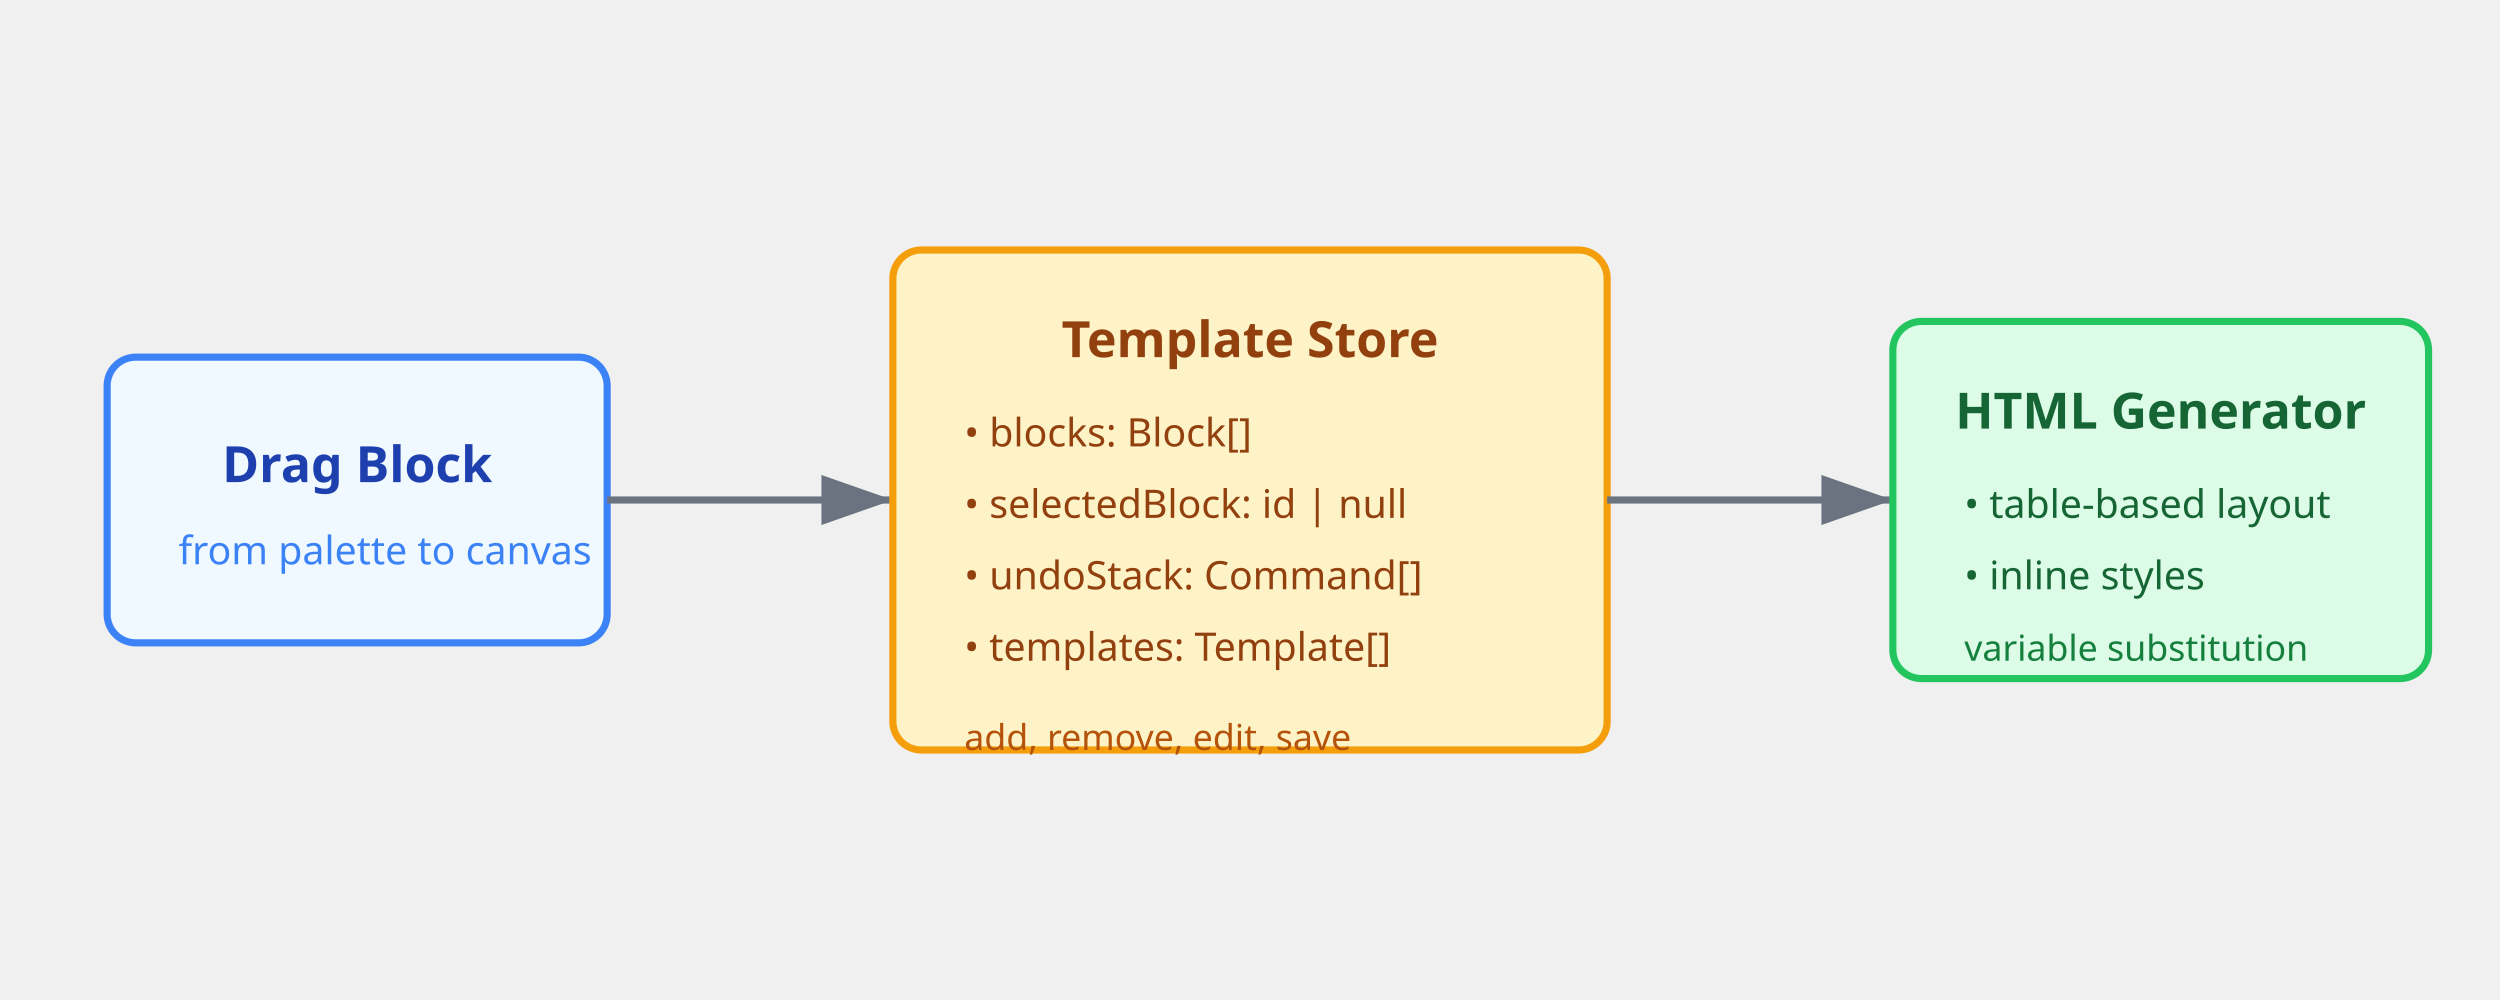
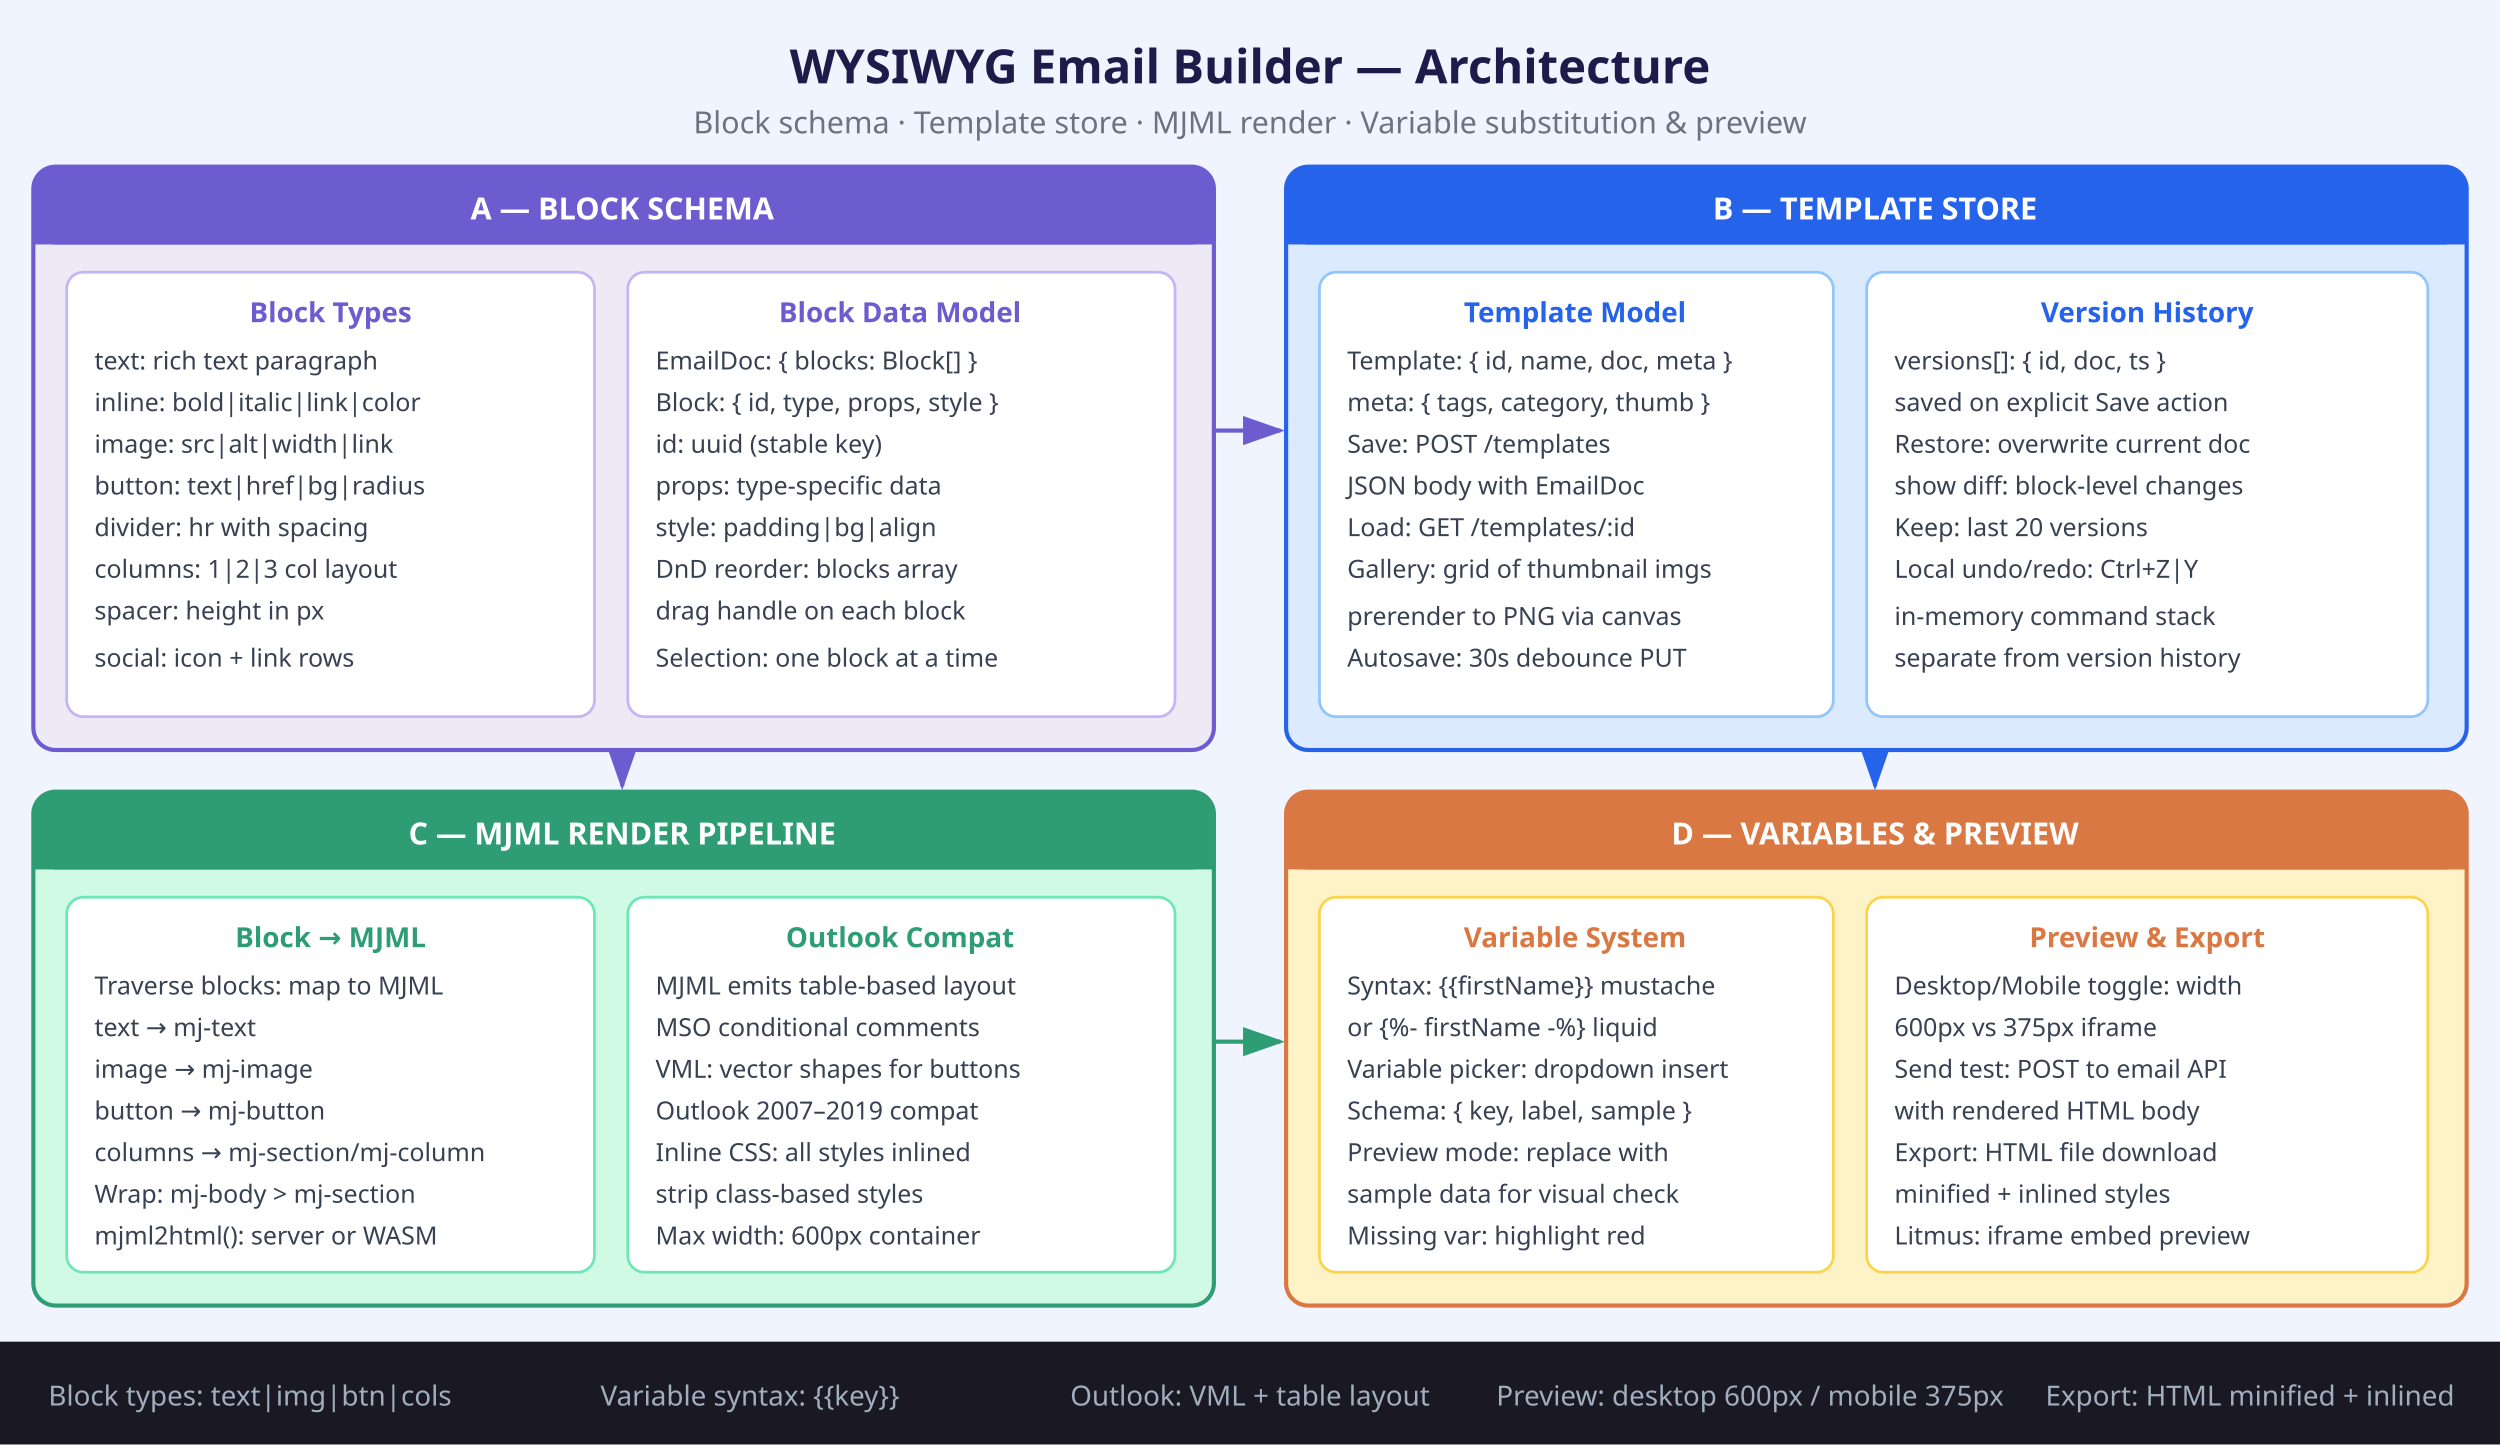
- <svg xmlns="http://www.w3.org/2000/svg" viewBox="0 0 700 280" fill="none" font-family="system-ui, sans-serif">
-   <rect width="700" height="280" fill="transparent" />
-   <rect x="30" y="100" width="140" height="80" rx="8" fill="#f0f9ff" stroke="#3b82f6" stroke-width="2" />
-   <text x="100" y="135" text-anchor="middle" font-size="14" font-weight="bold" fill="#1e40af">Drag Block</text>
-   <text x="50" y="158" font-size="11" fill="#3b82f6">from palette to canvas</text>
-   <line x1="170" y1="140" x2="250" y2="140" stroke="#6b7280" stroke-width="2" marker-end="url(#arrowhead)" />
-   <rect x="250" y="70" width="200" height="140" rx="8" fill="#fef3c7" stroke="#f59e0b" stroke-width="2" />
-   <text x="350" y="100" text-anchor="middle" font-size="14" font-weight="bold" fill="#92400e">Template Store</text>
-   <text x="270" y="125" font-size="11" fill="#92400e">• blocks: Block[]</text>
-   <text x="270" y="145" font-size="11" fill="#92400e">• selectedBlock: id | null</text>
-   <text x="270" y="165" font-size="11" fill="#92400e">• undoStack: Command[]</text>
-   <text x="270" y="185" font-size="11" fill="#92400e">• templates: Template[]</text>
-   <text x="270" y="210" font-size="10" fill="#b45309">add, remove, edit, save</text>
-   <line x1="450" y1="140" x2="530" y2="140" stroke="#6b7280" stroke-width="2" marker-end="url(#arrowhead)" />
-   <rect x="530" y="90" width="150" height="100" rx="8" fill="#dcfce7" stroke="#22c55e" stroke-width="2" />
-   <text x="605" y="120" text-anchor="middle" font-size="14" font-weight="bold" fill="#166534">HTML Generator</text>
-   <text x="550" y="145" font-size="11" fill="#166534">• table-based layout</text>
-   <text x="550" y="165" font-size="11" fill="#166534">• inline styles</text>
-   <text x="550" y="185" font-size="10" fill="#15803d">variable substitution</text>
+ <svg xmlns="http://www.w3.org/2000/svg" viewBox="0 0 900 520" font-family="system-ui, sans-serif">
  <defs>
-     <marker id="arrowhead" markerWidth="10" markerHeight="7" refX="10" refY="3.5" orient="auto">
-       <polygon points="0 0, 10 3.5, 0 7" fill="#6b7280" />
+     <marker id="arr" markerWidth="10" markerHeight="7" refX="9" refY="3.5" orient="auto">
+       <polygon points="0 0,10 3.5,0 7" fill="#6d5bd0" />
+     </marker>
+     <marker id="arr2" markerWidth="10" markerHeight="7" refX="9" refY="3.5" orient="auto">
+       <polygon points="0 0,10 3.5,0 7" fill="#2563eb" />
+     </marker>
+     <marker id="arr3" markerWidth="10" markerHeight="7" refX="9" refY="3.5" orient="auto">
+       <polygon points="0 0,10 3.5,0 7" fill="#2f9d74" />
    </marker>
  </defs>
+   <rect width="900" height="520" fill="#f0f4ff" />
+   <text x="450" y="30" text-anchor="middle" font-size="17" font-weight="bold" fill="#1e1b4b">WYSIWYG Email Builder — Architecture</text>
+   <text x="450" y="48" text-anchor="middle" font-size="11" fill="#6b7280">Block schema · Template store · MJML render · Variable substitution &amp; preview</text>
+   <rect x="12" y="60" width="425" height="210" rx="8" fill="#edeaf5" stroke="#6d5bd0" stroke-width="1.5" />
+   <rect x="12" y="60" width="425" height="28" rx="8" fill="#6d5bd0" />
+   <rect x="12" y="76" width="425" height="12" fill="#6d5bd0" />
+   <text x="224" y="79" text-anchor="middle" font-size="11" font-weight="bold" fill="#fff">A — BLOCK SCHEMA</text>
+   <rect x="24" y="98" width="190" height="160" rx="6" fill="#fff" stroke="#c4b5f4" stroke-width="1" />
+   <text x="119" y="116" text-anchor="middle" font-size="10" font-weight="bold" fill="#6d5bd0">Block Types</text>
+   <text x="34" y="133" font-size="9" fill="#374151">text: rich text paragraph</text>
+   <text x="34" y="148" font-size="9" fill="#374151">  inline: bold|italic|link|color</text>
+   <text x="34" y="163" font-size="9" fill="#374151">image: src|alt|width|link</text>
+   <text x="34" y="178" font-size="9" fill="#374151">button: text|href|bg|radius</text>
+   <text x="34" y="193" font-size="9" fill="#374151">divider: hr with spacing</text>
+   <text x="34" y="208" font-size="9" fill="#374151">columns: 1|2|3 col layout</text>
+   <text x="34" y="223" font-size="9" fill="#374151">spacer: height in px</text>
+   <text x="34" y="240" font-size="9" fill="#374151">social: icon + link rows</text>
+   <rect x="226" y="98" width="197" height="160" rx="6" fill="#fff" stroke="#c4b5f4" stroke-width="1" />
+   <text x="324" y="116" text-anchor="middle" font-size="10" font-weight="bold" fill="#6d5bd0">Block Data Model</text>
+   <text x="236" y="133" font-size="9" fill="#374151">EmailDoc: { blocks: Block[] }</text>
+   <text x="236" y="148" font-size="9" fill="#374151">Block: { id, type, props, style }</text>
+   <text x="236" y="163" font-size="9" fill="#374151">  id: uuid (stable key)</text>
+   <text x="236" y="178" font-size="9" fill="#374151">  props: type-specific data</text>
+   <text x="236" y="193" font-size="9" fill="#374151">  style: padding|bg|align</text>
+   <text x="236" y="208" font-size="9" fill="#374151">DnD reorder: blocks array</text>
+   <text x="236" y="223" font-size="9" fill="#374151">  drag handle on each block</text>
+   <text x="236" y="240" font-size="9" fill="#374151">Selection: one block at a time</text>
+   <rect x="463" y="60" width="425" height="210" rx="8" fill="#dbeafe" stroke="#2563eb" stroke-width="1.5" />
+   <rect x="463" y="60" width="425" height="28" rx="8" fill="#2563eb" />
+   <rect x="463" y="76" width="425" height="12" fill="#2563eb" />
+   <text x="675" y="79" text-anchor="middle" font-size="11" font-weight="bold" fill="#fff">B — TEMPLATE STORE</text>
+   <rect x="475" y="98" width="185" height="160" rx="6" fill="#fff" stroke="#93c5fd" stroke-width="1" />
+   <text x="567" y="116" text-anchor="middle" font-size="10" font-weight="bold" fill="#2563eb">Template Model</text>
+   <text x="485" y="133" font-size="9" fill="#374151">Template: { id, name, doc, meta }</text>
+   <text x="485" y="148" font-size="9" fill="#374151">meta: { tags, category, thumb }</text>
+   <text x="485" y="163" font-size="9" fill="#374151">Save: POST /templates</text>
+   <text x="485" y="178" font-size="9" fill="#374151">  JSON body with EmailDoc</text>
+   <text x="485" y="193" font-size="9" fill="#374151">Load: GET /templates/:id</text>
+   <text x="485" y="208" font-size="9" fill="#374151">Gallery: grid of thumbnail imgs</text>
+   <text x="485" y="225" font-size="9" fill="#374151">  prerender to PNG via canvas</text>
+   <text x="485" y="240" font-size="9" fill="#374151">Autosave: 30s debounce PUT</text>
+   <rect x="672" y="98" width="202" height="160" rx="6" fill="#fff" stroke="#93c5fd" stroke-width="1" />
+   <text x="773" y="116" text-anchor="middle" font-size="10" font-weight="bold" fill="#2563eb">Version History</text>
+   <text x="682" y="133" font-size="9" fill="#374151">versions[]: { id, doc, ts }</text>
+   <text x="682" y="148" font-size="9" fill="#374151">  saved on explicit Save action</text>
+   <text x="682" y="163" font-size="9" fill="#374151">Restore: overwrite current doc</text>
+   <text x="682" y="178" font-size="9" fill="#374151">  show diff: block-level changes</text>
+   <text x="682" y="193" font-size="9" fill="#374151">Keep: last 20 versions</text>
+   <text x="682" y="208" font-size="9" fill="#374151">Local undo/redo: Ctrl+Z|Y</text>
+   <text x="682" y="225" font-size="9" fill="#374151">  in-memory command stack</text>
+   <text x="682" y="240" font-size="9" fill="#374151">  separate from version history</text>
+   <line x1="437" y1="155" x2="461" y2="155" stroke="#6d5bd0" stroke-width="1.5" marker-end="url(#arr)" />
+   <rect x="12" y="285" width="425" height="185" rx="8" fill="#d1fae5" stroke="#2f9d74" stroke-width="1.5" />
+   <rect x="12" y="285" width="425" height="28" rx="8" fill="#2f9d74" />
+   <rect x="12" y="301" width="425" height="12" fill="#2f9d74" />
+   <text x="224" y="304" text-anchor="middle" font-size="11" font-weight="bold" fill="#fff">C — MJML RENDER PIPELINE</text>
+   <rect x="24" y="323" width="190" height="135" rx="6" fill="#fff" stroke="#6ee7b7" stroke-width="1" />
+   <text x="119" y="341" text-anchor="middle" font-size="10" font-weight="bold" fill="#2f9d74">Block → MJML</text>
+   <text x="34" y="358" font-size="9" fill="#374151">Traverse blocks: map to MJML</text>
+   <text x="34" y="373" font-size="9" fill="#374151">  text → mj-text</text>
+   <text x="34" y="388" font-size="9" fill="#374151">  image → mj-image</text>
+   <text x="34" y="403" font-size="9" fill="#374151">  button → mj-button</text>
+   <text x="34" y="418" font-size="9" fill="#374151">  columns → mj-section/mj-column</text>
+   <text x="34" y="433" font-size="9" fill="#374151">Wrap: mj-body &gt; mj-section</text>
+   <text x="34" y="448" font-size="9" fill="#374151">mjml2html(): server or WASM</text>
+   <rect x="226" y="323" width="197" height="135" rx="6" fill="#fff" stroke="#6ee7b7" stroke-width="1" />
+   <text x="324" y="341" text-anchor="middle" font-size="10" font-weight="bold" fill="#2f9d74">Outlook Compat</text>
+   <text x="236" y="358" font-size="9" fill="#374151">MJML emits table-based layout</text>
+   <text x="236" y="373" font-size="9" fill="#374151">  MSO conditional comments</text>
+   <text x="236" y="388" font-size="9" fill="#374151">VML: vector shapes for buttons</text>
+   <text x="236" y="403" font-size="9" fill="#374151">  Outlook 2007–2019 compat</text>
+   <text x="236" y="418" font-size="9" fill="#374151">Inline CSS: all styles inlined</text>
+   <text x="236" y="433" font-size="9" fill="#374151">  strip class-based styles</text>
+   <text x="236" y="448" font-size="9" fill="#374151">Max width: 600px container</text>
+   <rect x="463" y="285" width="425" height="185" rx="8" fill="#fef3c7" stroke="#d97843" stroke-width="1.5" />
+   <rect x="463" y="285" width="425" height="28" rx="8" fill="#d97843" />
+   <rect x="463" y="301" width="425" height="12" fill="#d97843" />
+   <text x="675" y="304" text-anchor="middle" font-size="11" font-weight="bold" fill="#fff">D — VARIABLES &amp; PREVIEW</text>
+   <rect x="475" y="323" width="185" height="135" rx="6" fill="#fff" stroke="#fcd34d" stroke-width="1" />
+   <text x="567" y="341" text-anchor="middle" font-size="10" font-weight="bold" fill="#d97843">Variable System</text>
+   <text x="485" y="358" font-size="9" fill="#374151">Syntax: {{firstName}} mustache</text>
+   <text x="485" y="373" font-size="9" fill="#374151">  or {%- firstName -%} liquid</text>
+   <text x="485" y="388" font-size="9" fill="#374151">Variable picker: dropdown insert</text>
+   <text x="485" y="403" font-size="9" fill="#374151">Schema: { key, label, sample }</text>
+   <text x="485" y="418" font-size="9" fill="#374151">Preview mode: replace with</text>
+   <text x="485" y="433" font-size="9" fill="#374151">  sample data for visual check</text>
+   <text x="485" y="448" font-size="9" fill="#374151">Missing var: highlight red</text>
+   <rect x="672" y="323" width="202" height="135" rx="6" fill="#fff" stroke="#fcd34d" stroke-width="1" />
+   <text x="773" y="341" text-anchor="middle" font-size="10" font-weight="bold" fill="#d97843">Preview &amp; Export</text>
+   <text x="682" y="358" font-size="9" fill="#374151">Desktop/Mobile toggle: width</text>
+   <text x="682" y="373" font-size="9" fill="#374151">  600px vs 375px iframe</text>
+   <text x="682" y="388" font-size="9" fill="#374151">Send test: POST to email API</text>
+   <text x="682" y="403" font-size="9" fill="#374151">  with rendered HTML body</text>
+   <text x="682" y="418" font-size="9" fill="#374151">Export: HTML file download</text>
+   <text x="682" y="433" font-size="9" fill="#374151">  minified + inlined styles</text>
+   <text x="682" y="448" font-size="9" fill="#374151">Litmus: iframe embed preview</text>
+   <line x1="675" y1="270" x2="675" y2="283" stroke="#2563eb" stroke-width="1.5" marker-end="url(#arr2)" />
+   <line x1="224" y1="270" x2="224" y2="283" stroke="#6d5bd0" stroke-width="1.5" marker-end="url(#arr)" />
+   <line x1="437" y1="375" x2="461" y2="375" stroke="#2f9d74" stroke-width="1.5" marker-end="url(#arr3)" />
+   <rect x="0" y="483" width="900" height="37" fill="#1a1822" />
+   <text x="90" y="506" text-anchor="middle" font-size="10" fill="#a0aec0">Block types: text|img|btn|cols</text>
+   <text x="270" y="506" text-anchor="middle" font-size="10" fill="#a0aec0">Variable syntax: {{key}}</text>
+   <text x="450" y="506" text-anchor="middle" font-size="10" fill="#a0aec0">Outlook: VML + table layout</text>
+   <text x="630" y="506" text-anchor="middle" font-size="10" fill="#a0aec0">Preview: desktop 600px / mobile 375px</text>
+   <text x="810" y="506" text-anchor="middle" font-size="10" fill="#a0aec0">Export: HTML minified + inlined</text>
</svg>
